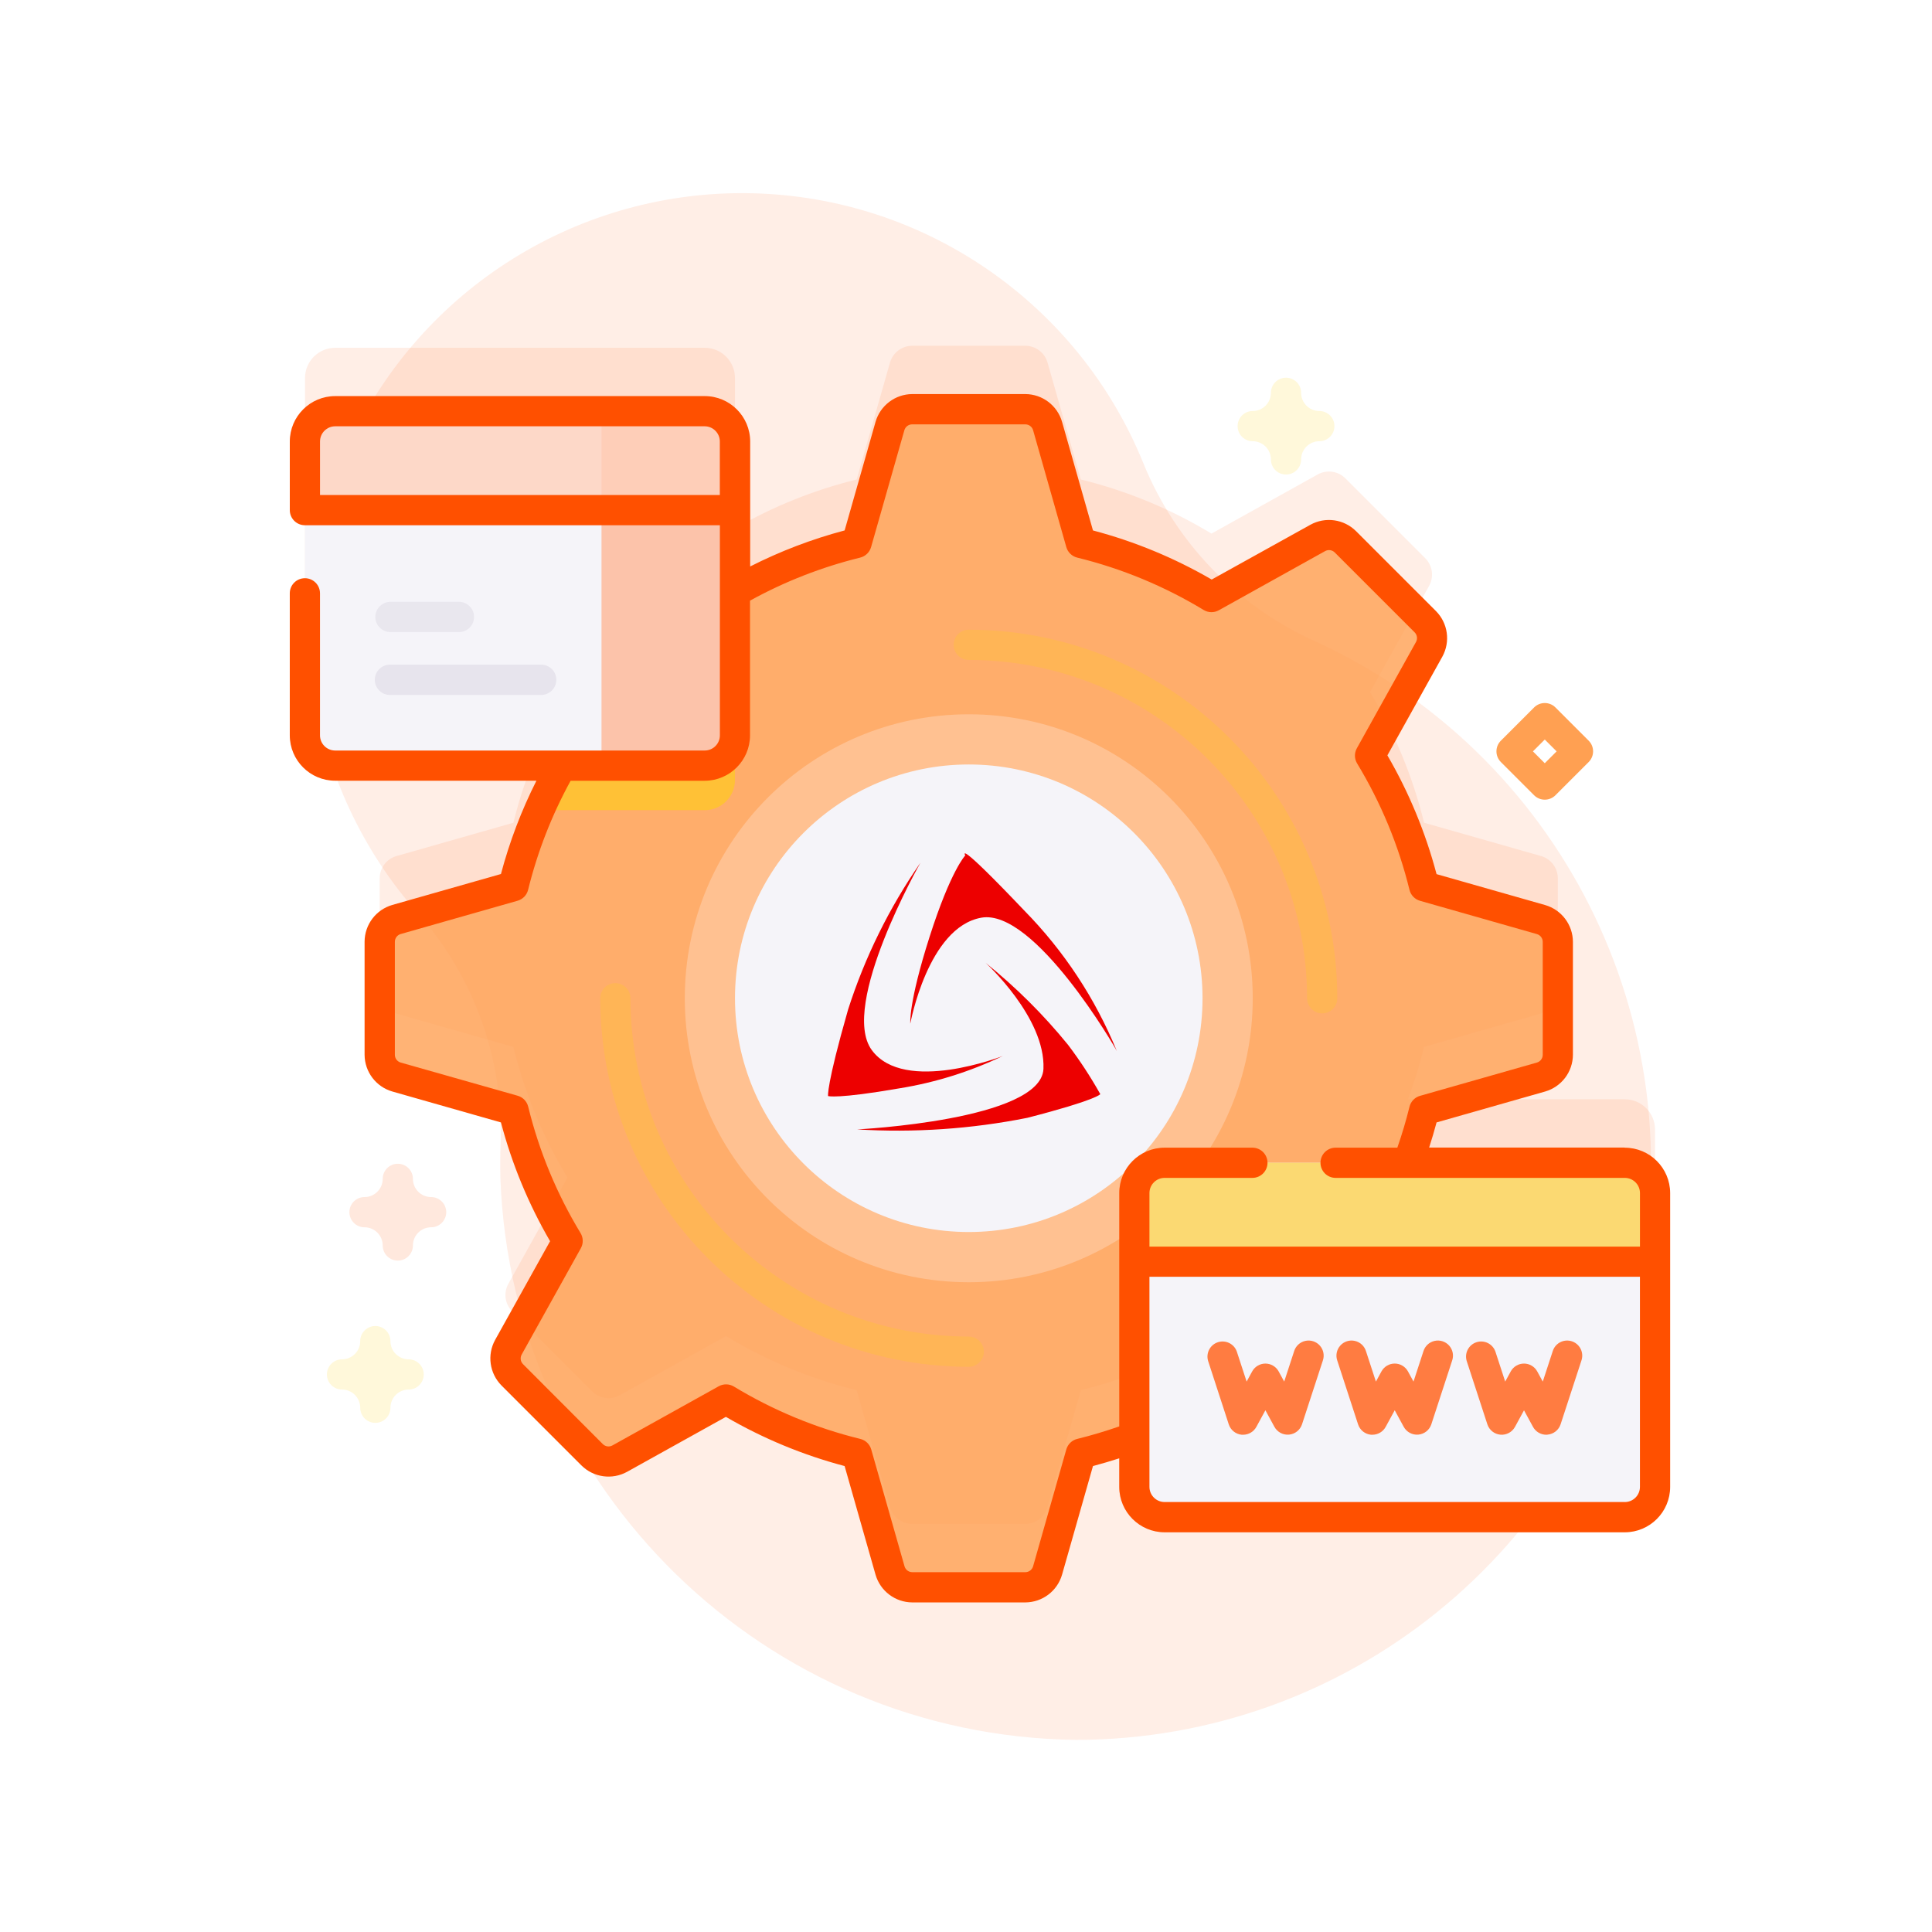
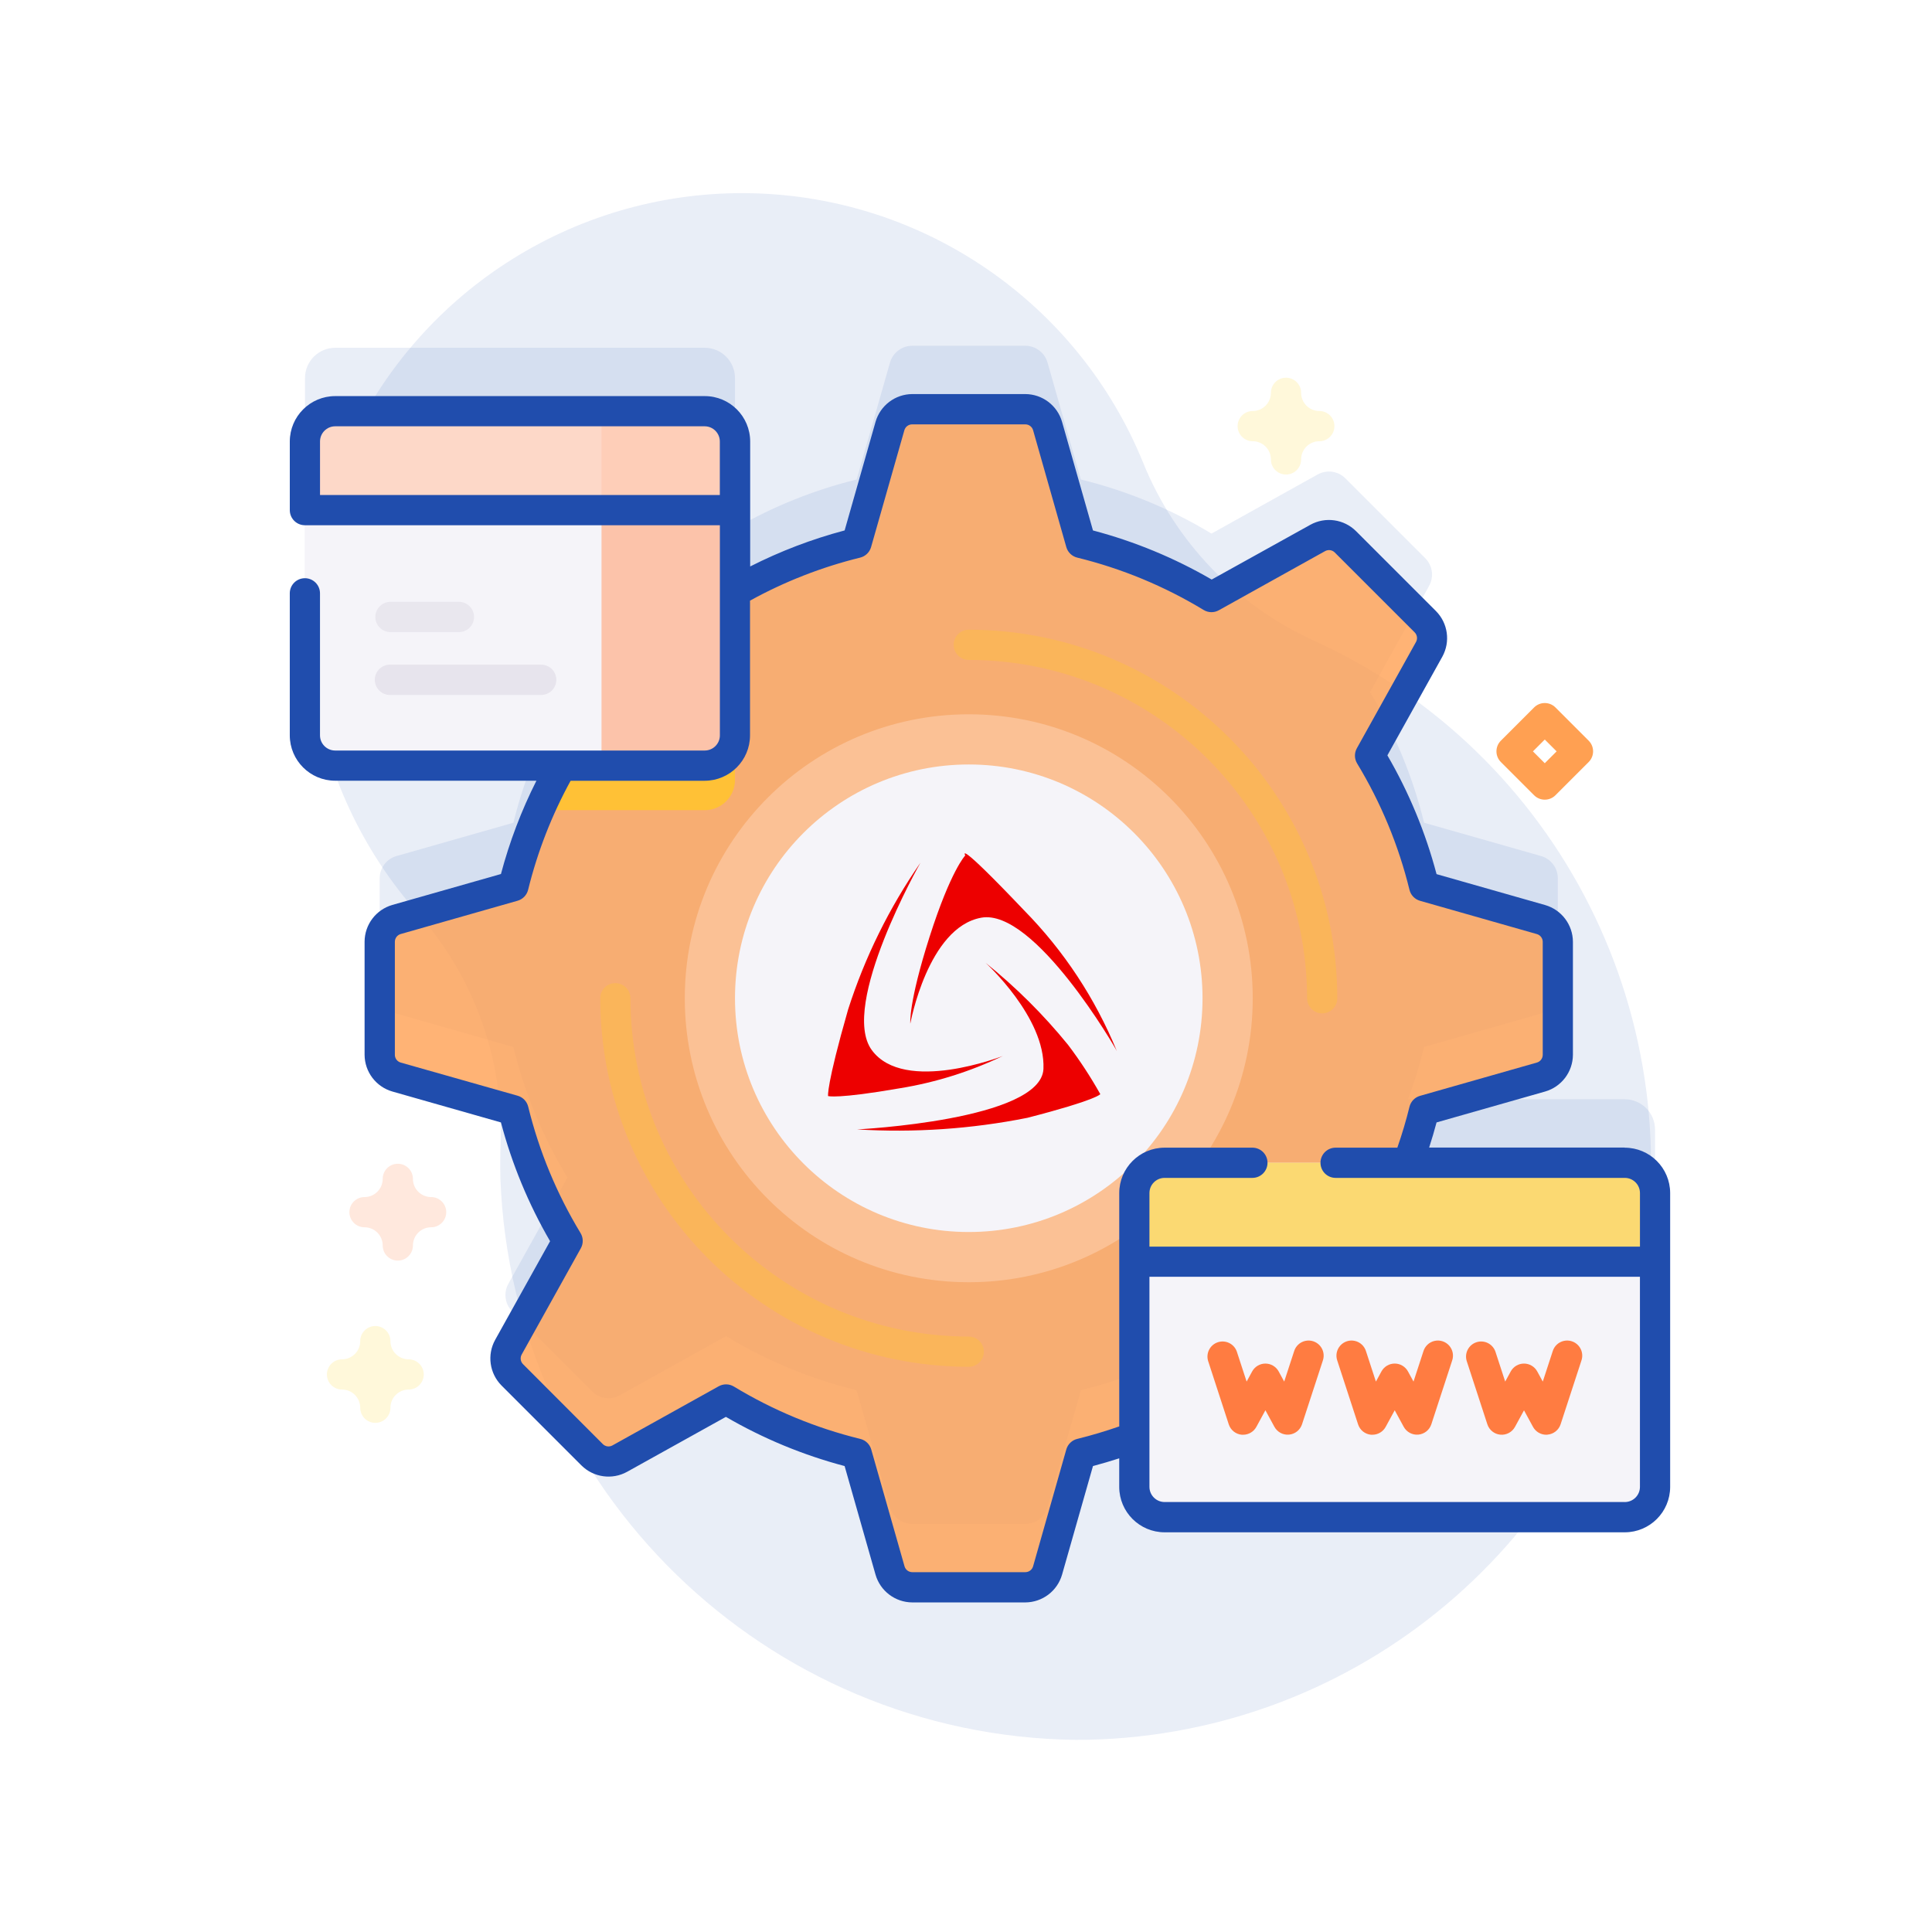
<svg xmlns="http://www.w3.org/2000/svg" version="1.1" id="saml-web-app-template-illustration" class="icon" width="100" height="100" viewBox="-15 -10 100 100">
  <g id="saml-web-app-illustration" transform="translate(-27.528 0)">
-     <path id="Path_36" class="path fill primary" d="M77.081,13.971A22.416,22.416,0,1,0,39.587,37.334a17.011,17.011,0,0,1,4.225,11.925q-.029.871-.008,1.754A30.189,30.189,0,0,0,73.592,80.056,29.783,29.783,0,0,0,85.9,23.16,17.2,17.2,0,0,1,77.081,13.971Z" transform="translate(-5.375 0)" fill="#ff5000" opacity="0.1" />
-     <path id="Path_37" class="path fill primary" d="M100.844,89.5H89.618a24.118,24.118,0,0,0,.838-2.712l6.052-1.724a1.2,1.2,0,0,0,.87-1.153V78.066a1.2,1.2,0,0,0-.87-1.153L90.456,75.19a24.123,24.123,0,0,0-2.8-6.761l3.061-5.5a1.2,1.2,0,0,0-.2-1.43l-4.136-4.136a1.2,1.2,0,0,0-1.43-.2l-5.5,3.061a24.123,24.123,0,0,0-6.761-2.8l-1.724-6.052a1.2,1.2,0,0,0-1.153-.87H63.965a1.2,1.2,0,0,0-1.153.87l-1.724,6.052a24.11,24.11,0,0,0-6.3,2.533V52.173a1.567,1.567,0,0,0-1.567-1.567H34.1a1.567,1.567,0,0,0-1.567,1.567v15.21A1.567,1.567,0,0,0,34.1,68.95H45.82a24.111,24.111,0,0,0-2.5,6.24l-6.052,1.724a1.2,1.2,0,0,0-.87,1.153v5.849a1.2,1.2,0,0,0,.87,1.153l6.052,1.724a24.124,24.124,0,0,0,2.8,6.761l-3.061,5.5a1.2,1.2,0,0,0,.2,1.43l4.136,4.136a1.2,1.2,0,0,0,1.43.2l5.5-3.061a24.124,24.124,0,0,0,6.761,2.8l1.724,6.052a1.2,1.2,0,0,0,1.153.87h5.849a1.2,1.2,0,0,0,1.153-.87l1.724-6.052a24.1,24.1,0,0,0,2.77-.861v2.584a1.567,1.567,0,0,0,1.567,1.567h23.817a1.567,1.567,0,0,0,1.567-1.567V91.071a1.567,1.567,0,0,0-1.567-1.567Z" transform="translate(-4.218 -42.605)" fill="#ff5000" opacity="0.1" />
+     <path id="Path_36" class="path fill primary" d="M77.081,13.971A22.416,22.416,0,1,0,39.587,37.334a17.011,17.011,0,0,1,4.225,11.925q-.029.871-.008,1.754A30.189,30.189,0,0,0,73.592,80.056,29.783,29.783,0,0,0,85.9,23.16,17.2,17.2,0,0,1,77.081,13.971Z" transform="translate(-5.375 0)" fill="#204dad" opacity="0.1" />
+     <path id="Path_37" class="path fill primary" d="M100.844,89.5H89.618a24.118,24.118,0,0,0,.838-2.712l6.052-1.724a1.2,1.2,0,0,0,.87-1.153V78.066a1.2,1.2,0,0,0-.87-1.153L90.456,75.19a24.123,24.123,0,0,0-2.8-6.761l3.061-5.5a1.2,1.2,0,0,0-.2-1.43l-4.136-4.136a1.2,1.2,0,0,0-1.43-.2l-5.5,3.061a24.123,24.123,0,0,0-6.761-2.8l-1.724-6.052a1.2,1.2,0,0,0-1.153-.87H63.965a1.2,1.2,0,0,0-1.153.87l-1.724,6.052a24.11,24.11,0,0,0-6.3,2.533V52.173a1.567,1.567,0,0,0-1.567-1.567H34.1a1.567,1.567,0,0,0-1.567,1.567v15.21A1.567,1.567,0,0,0,34.1,68.95H45.82a24.111,24.111,0,0,0-2.5,6.24l-6.052,1.724a1.2,1.2,0,0,0-.87,1.153v5.849a1.2,1.2,0,0,0,.87,1.153l6.052,1.724a24.124,24.124,0,0,0,2.8,6.761l-3.061,5.5a1.2,1.2,0,0,0,.2,1.43l4.136,4.136a1.2,1.2,0,0,0,1.43.2l5.5-3.061a24.124,24.124,0,0,0,6.761,2.8l1.724,6.052a1.2,1.2,0,0,0,1.153.87h5.849a1.2,1.2,0,0,0,1.153-.87l1.724-6.052a24.1,24.1,0,0,0,2.77-.861v2.584a1.567,1.567,0,0,0,1.567,1.567h23.817a1.567,1.567,0,0,0,1.567-1.567V91.071a1.567,1.567,0,0,0-1.567-1.567Z" transform="translate(-4.218 -42.605)" fill="#204dad" opacity="0.1" />
    <path id="Path_38" class="path fill primary" d="M118.267,104.915V99.066a1.2,1.2,0,0,0-.87-1.153l-6.053-1.724a24.123,24.123,0,0,0-2.8-6.761l3.061-5.5a1.2,1.2,0,0,0-.2-1.43l-4.136-4.136a1.2,1.2,0,0,0-1.43-.2l-5.5,3.061a24.123,24.123,0,0,0-6.761-2.8l-1.724-6.052A1.2,1.2,0,0,0,90.7,71.5H84.852a1.2,1.2,0,0,0-1.153.87l-1.724,6.052a24.123,24.123,0,0,0-6.761,2.8l-5.5-3.061a1.2,1.2,0,0,0-1.43.2L64.149,82.5a1.2,1.2,0,0,0-.2,1.43l3.061,5.5a24.123,24.123,0,0,0-2.8,6.761l-6.052,1.724a1.2,1.2,0,0,0-.87,1.153v5.849a1.2,1.2,0,0,0,.87,1.153l6.052,1.724a24.124,24.124,0,0,0,2.8,6.761l-3.061,5.5a1.2,1.2,0,0,0,.2,1.43l4.136,4.136a1.2,1.2,0,0,0,1.43.2l5.5-3.061a24.124,24.124,0,0,0,6.761,2.8L83.7,131.61a1.2,1.2,0,0,0,1.153.87H90.7a1.2,1.2,0,0,0,1.153-.87l1.724-6.052a24.123,24.123,0,0,0,6.761-2.8l5.5,3.061a1.2,1.2,0,0,0,1.43-.2l4.136-4.136a1.2,1.2,0,0,0,.2-1.43l-3.061-5.5a24.123,24.123,0,0,0,2.8-6.761l6.052-1.724a1.2,1.2,0,0,0,.87-1.153Z" transform="translate(-25.106 -60.321)" fill="#ffa052" opacity="0.8" />
    <path id="Path_39" class="path fill primary" d="M110.811,116.086v9.735a1.567,1.567,0,0,1-1.567,1.567h-8.567a24.282,24.282,0,0,1,1.468-2.825l-3.062-5.5a1.2,1.2,0,0,1,.2-1.431l4.136-4.136a1.2,1.2,0,0,1,1.431-.2l5.5,3.062c.152-.092.306-.183.461-.272Z" transform="translate(-60.24 -95.454)" fill="#ffc136" />
    <circle id="Ellipse_1" class="path fill primary" cx="14.698" cy="14.698" r="14.698" transform="translate(47.973 26.972)" fill="#ffd5b8" opacity="0.5" />
    <circle id="Ellipse_2" cx="12.1" cy="12.1" r="12.1" transform="translate(50.571 29.569)" fill="#f5f4f9" />
    <path id="Path_40" class="path fill primary" d="M149.363,281.357a19.1,19.1,0,0,1-19.076-19.076.782.782,0,0,1,1.564,0,17.532,17.532,0,0,0,17.512,17.512.782.782,0,1,1,0,1.564Z" transform="translate(-86.692 -220.612)" fill="#ffc136" opacity="0.4" />
    <path id="Path_41" class="path fill primary" d="M266.363,164.357a.782.782,0,0,1-.782-.782,17.532,17.532,0,0,0-17.512-17.512.782.782,0,1,1,0-1.564,19.1,19.1,0,0,1,19.076,19.076A.782.782,0,0,1,266.363,164.357Z" transform="translate(-185.398 -121.906)" fill="#ffc136" opacity="0.4" />
    <g id="Group_10" transform="translate(28.31 11.284)">
      <path id="Path_45" d="M53.221,90.513H34.1a1.567,1.567,0,0,1-1.567-1.567V73.735A1.567,1.567,0,0,1,34.1,72.168H53.221a1.567,1.567,0,0,1,1.567,1.567v15.21A1.567,1.567,0,0,1,53.221,90.513Z" transform="translate(-32.528 -72.168)" fill="#f5f4f9" />
    </g>
    <path id="Path_46" class="path fill primary" d="M136.054,72.168h-5.341V90.513h5.341a1.567,1.567,0,0,0,1.567-1.567V73.735A1.567,1.567,0,0,0,136.054,72.168Z" transform="translate(-87.051 -60.884)" fill="#ffae89" opacity="0.7" />
    <path id="Path_47" class="path fill primary" d="M54.789,77.288V73.735a1.567,1.567,0,0,0-1.567-1.567H34.1a1.567,1.567,0,0,0-1.567,1.567v3.553Z" transform="translate(-4.218 -60.884)" fill="#ffd1bc" opacity="0.8" />
    <path id="Path_48" class="path fill primary" d="M64.4,157.634H56.628a.784.784,0,1,1,0-1.567H64.4a.784.784,0,1,1,0,1.567Z" transform="translate(-23.889 -131.664)" fill="#ddd9e4" opacity="0.6" />
    <path id="Path_49" class="path fill primary" d="M60.17,136.83H56.628a.783.783,0,1,1,0-1.567H60.17a.783.783,0,1,1,0,1.567Z" transform="translate(-23.889 -114.113)" fill="#ddd9e4" opacity="0.5" />
    <path id="Path_50" d="M332.486,339.29H308.669a1.567,1.567,0,0,1-1.567-1.567v-15.21a1.567,1.567,0,0,1,1.567-1.567h23.817a1.567,1.567,0,0,1,1.567,1.567v15.21A1.567,1.567,0,0,1,332.486,339.29Z" transform="translate(-235.86 -270.762)" fill="#f5f4f9" />
    <path id="Path_51" class="path fill primary" d="M334.053,326.065v-3.553a1.567,1.567,0,0,0-1.567-1.567H308.669a1.567,1.567,0,0,0-1.567,1.567v3.553Z" transform="translate(-235.86 -270.762)" fill="#fdd250" opacity="0.8" />
-     <path id="Path_52" class="path fill primary" d="M96.626,105.5H86.5c.139-.43.269-.865.384-1.3l5.62-1.6a1.989,1.989,0,0,0,1.438-1.9V94.848a1.989,1.989,0,0,0-1.438-1.9l-5.62-1.6A24.878,24.878,0,0,0,84.339,85.2l2.843-5.106a1.988,1.988,0,0,0-.33-2.363l-4.136-4.136a1.988,1.988,0,0,0-2.364-.33L75.245,76.1A24.88,24.88,0,0,0,69.1,73.559l-1.6-5.62A1.988,1.988,0,0,0,65.6,66.5H59.746a1.989,1.989,0,0,0-1.9,1.438l-1.6,5.62a24.917,24.917,0,0,0-4.889,1.865v-6.47A2.352,2.352,0,0,0,49,66.605H29.877a2.352,2.352,0,0,0-2.349,2.349v3.553a.782.782,0,0,0,.782.782H49.789V84.164A.786.786,0,0,1,49,84.95H29.877a.786.786,0,0,1-.786-.786V76.813a.782.782,0,0,0-1.564,0v7.351a2.352,2.352,0,0,0,2.349,2.349H40.293a24.919,24.919,0,0,0-1.836,4.829l-5.62,1.6a1.988,1.988,0,0,0-1.438,1.9V100.7a1.989,1.989,0,0,0,1.438,1.9l5.62,1.6A24.883,24.883,0,0,0,41,110.347l-2.843,5.107a1.988,1.988,0,0,0,.33,2.363l4.136,4.136a1.988,1.988,0,0,0,2.364.33L50.1,119.44a24.881,24.881,0,0,0,6.145,2.546l1.6,5.62a1.989,1.989,0,0,0,1.9,1.438H65.6a1.989,1.989,0,0,0,1.9-1.438l1.6-5.62c.456-.121.91-.257,1.359-.4v1.48a2.352,2.352,0,0,0,2.349,2.349H96.626a2.352,2.352,0,0,0,2.349-2.349v-15.21a2.352,2.352,0,0,0-2.349-2.349ZM29.092,71.725V68.954a.786.786,0,0,1,.786-.786H49a.786.786,0,0,1,.786.786v2.771Zm39.194,48.855a.782.782,0,0,0-.566.545L66,127.178a.419.419,0,0,1-.4.3H59.747a.418.418,0,0,1-.4-.3l-1.724-6.052a.782.782,0,0,0-.566-.545,23.328,23.328,0,0,1-6.542-2.71.782.782,0,0,0-.786-.015l-5.5,3.061a.418.418,0,0,1-.5-.069L39.6,116.712a.418.418,0,0,1-.069-.5l3.061-5.5a.782.782,0,0,0-.015-.786,23.325,23.325,0,0,1-2.71-6.542.782.782,0,0,0-.545-.566L33.266,101.1a.418.418,0,0,1-.3-.4V94.849a.418.418,0,0,1,.3-.4l6.052-1.724a.782.782,0,0,0,.545-.566,23.359,23.359,0,0,1,2.2-5.644H49a2.352,2.352,0,0,0,2.349-2.349V77.192a23.35,23.35,0,0,1,5.7-2.227.782.782,0,0,0,.566-.545l1.724-6.052a.419.419,0,0,1,.4-.3H65.6a.418.418,0,0,1,.4.3L67.72,74.42a.782.782,0,0,0,.566.545,23.333,23.333,0,0,1,6.542,2.71.781.781,0,0,0,.786.015l5.5-3.061a.418.418,0,0,1,.5.069l4.136,4.136a.418.418,0,0,1,.069.5l-3.061,5.5a.782.782,0,0,0,.015.786,23.326,23.326,0,0,1,2.71,6.542.782.782,0,0,0,.545.566l6.052,1.724a.419.419,0,0,1,.3.4V100.7a.418.418,0,0,1-.3.4l-6.052,1.724a.781.781,0,0,0-.545.566c-.175.712-.387,1.422-.629,2.116H81.658a.782.782,0,1,0,0,1.564H96.626a.786.786,0,0,1,.786.786v2.771H72.023v-2.771a.786.786,0,0,1,.786-.786h4.543a.782.782,0,0,0,0-1.564H72.809a2.352,2.352,0,0,0-2.349,2.349v12.079C69.747,120.182,69.018,120.4,68.286,120.581Zm28.34,3.268H72.809a.786.786,0,0,1-.786-.786V112.187H97.411v10.876A.786.786,0,0,1,96.626,123.849Z" transform="translate(0 -56.103)" fill="#ff5000" />
+     <path id="Path_52" class="path fill primary" d="M96.626,105.5H86.5c.139-.43.269-.865.384-1.3l5.62-1.6a1.989,1.989,0,0,0,1.438-1.9V94.848a1.989,1.989,0,0,0-1.438-1.9l-5.62-1.6A24.878,24.878,0,0,0,84.339,85.2l2.843-5.106a1.988,1.988,0,0,0-.33-2.363l-4.136-4.136a1.988,1.988,0,0,0-2.364-.33L75.245,76.1A24.88,24.88,0,0,0,69.1,73.559l-1.6-5.62A1.988,1.988,0,0,0,65.6,66.5H59.746a1.989,1.989,0,0,0-1.9,1.438l-1.6,5.62a24.917,24.917,0,0,0-4.889,1.865v-6.47A2.352,2.352,0,0,0,49,66.605H29.877a2.352,2.352,0,0,0-2.349,2.349v3.553a.782.782,0,0,0,.782.782H49.789V84.164A.786.786,0,0,1,49,84.95H29.877a.786.786,0,0,1-.786-.786V76.813a.782.782,0,0,0-1.564,0v7.351a2.352,2.352,0,0,0,2.349,2.349H40.293a24.919,24.919,0,0,0-1.836,4.829l-5.62,1.6a1.988,1.988,0,0,0-1.438,1.9V100.7a1.989,1.989,0,0,0,1.438,1.9l5.62,1.6A24.883,24.883,0,0,0,41,110.347l-2.843,5.107a1.988,1.988,0,0,0,.33,2.363l4.136,4.136a1.988,1.988,0,0,0,2.364.33L50.1,119.44a24.881,24.881,0,0,0,6.145,2.546l1.6,5.62a1.989,1.989,0,0,0,1.9,1.438H65.6a1.989,1.989,0,0,0,1.9-1.438l1.6-5.62c.456-.121.91-.257,1.359-.4v1.48a2.352,2.352,0,0,0,2.349,2.349H96.626a2.352,2.352,0,0,0,2.349-2.349v-15.21a2.352,2.352,0,0,0-2.349-2.349ZM29.092,71.725V68.954a.786.786,0,0,1,.786-.786H49a.786.786,0,0,1,.786.786v2.771Zm39.194,48.855a.782.782,0,0,0-.566.545L66,127.178a.419.419,0,0,1-.4.3H59.747a.418.418,0,0,1-.4-.3l-1.724-6.052a.782.782,0,0,0-.566-.545,23.328,23.328,0,0,1-6.542-2.71.782.782,0,0,0-.786-.015l-5.5,3.061a.418.418,0,0,1-.5-.069L39.6,116.712a.418.418,0,0,1-.069-.5l3.061-5.5a.782.782,0,0,0-.015-.786,23.325,23.325,0,0,1-2.71-6.542.782.782,0,0,0-.545-.566L33.266,101.1a.418.418,0,0,1-.3-.4V94.849a.418.418,0,0,1,.3-.4l6.052-1.724a.782.782,0,0,0,.545-.566,23.359,23.359,0,0,1,2.2-5.644H49a2.352,2.352,0,0,0,2.349-2.349V77.192a23.35,23.35,0,0,1,5.7-2.227.782.782,0,0,0,.566-.545l1.724-6.052a.419.419,0,0,1,.4-.3H65.6a.418.418,0,0,1,.4.3L67.72,74.42a.782.782,0,0,0,.566.545,23.333,23.333,0,0,1,6.542,2.71.781.781,0,0,0,.786.015l5.5-3.061a.418.418,0,0,1,.5.069l4.136,4.136a.418.418,0,0,1,.069.5l-3.061,5.5a.782.782,0,0,0,.015.786,23.326,23.326,0,0,1,2.71,6.542.782.782,0,0,0,.545.566l6.052,1.724a.419.419,0,0,1,.3.4V100.7a.418.418,0,0,1-.3.4l-6.052,1.724a.781.781,0,0,0-.545.566c-.175.712-.387,1.422-.629,2.116H81.658a.782.782,0,1,0,0,1.564H96.626a.786.786,0,0,1,.786.786v2.771H72.023v-2.771a.786.786,0,0,1,.786-.786h4.543a.782.782,0,0,0,0-1.564H72.809a2.352,2.352,0,0,0-2.349,2.349v12.079C69.747,120.182,69.018,120.4,68.286,120.581Zm28.34,3.268H72.809a.786.786,0,0,1-.786-.786V112.187H97.411v10.876A.786.786,0,0,1,96.626,123.849Z" transform="translate(0 -56.103)" fill="#204dad" />
    <path id="Path_53" class="path fill primary" d="M333.107,384.827q-.036,0-.072,0a.782.782,0,0,1-.672-.536L331.291,381a.782.782,0,0,1,1.486-.485l.51,1.561.286-.525a.782.782,0,0,1,1.373,0l.286.525.51-1.561a.782.782,0,1,1,1.486.485l-1.073,3.285a.782.782,0,0,1-1.43.131l-.466-.856-.466.856A.782.782,0,0,1,333.107,384.827Z" transform="translate(-256.234 -320.565)" fill="#ff7c41" />
    <path id="Path_54" class="path fill primary" d="M375.909,384.827q-.036,0-.072,0a.782.782,0,0,1-.672-.536L374.092,381a.782.782,0,1,1,1.486-.485l.51,1.561.286-.525a.782.782,0,0,1,1.374,0l.286.525.51-1.561a.782.782,0,1,1,1.486.485l-1.073,3.285a.782.782,0,0,1-1.43.131l-.466-.856-.466.856A.782.782,0,0,1,375.909,384.827Z" transform="translate(-292.343 -320.565)" fill="#ff7c41" />
    <path id="Path_55" class="path fill primary" d="M421.015,384.827a.782.782,0,0,1-.686-.408l-.466-.856-.466.856a.782.782,0,0,1-1.43-.131L416.894,381a.782.782,0,0,1,1.486-.485l.51,1.561.286-.525a.782.782,0,0,1,1.373,0l.286.525.51-1.561a.782.782,0,1,1,1.486.485l-1.073,3.285a.782.782,0,0,1-.672.536C421.063,384.826,421.039,384.827,421.015,384.827Z" transform="translate(-328.453 -320.565)" fill="#ff7c41" />
    <path id="Path_56" class="path fill primary" d="M429.47,173.781a.78.78,0,0,1-.553-.229l-1.719-1.719a.782.782,0,0,1,0-1.106l1.719-1.719a.782.782,0,0,1,1.106,0l1.719,1.719a.782.782,0,0,1,0,1.106l-1.719,1.719A.78.78,0,0,1,429.47,173.781Zm-.613-2.5.613.613.613-.613-.613-.613Z" transform="translate(-336.985 -142.39)" fill="#ffa052" />
    <path id="Path_57" class="path fill primary" d="M343.792,66.091a.782.782,0,0,1-.782-.782.943.943,0,0,0-.942-.942.782.782,0,1,1,0-1.564.943.943,0,0,0,.942-.942.782.782,0,1,1,1.564,0,.943.943,0,0,0,.942.942.782.782,0,0,1,0,1.564.943.943,0,0,0-.942.942A.782.782,0,0,1,343.792,66.091Z" transform="translate(-264.7 -51.529)" fill="#ffe783" opacity="0.3" />
    <path id="Path_58" class="path fill primary" d="M49.769,326.306a.782.782,0,0,1-.782-.782.943.943,0,0,0-.942-.942.782.782,0,0,1,0-1.564.943.943,0,0,0,.942-.942.782.782,0,1,1,1.564,0,.943.943,0,0,0,.942.942.782.782,0,0,1,0,1.564.943.943,0,0,0-.942.942A.782.782,0,0,1,49.769,326.306Z" transform="translate(-16.65 -271.058)" fill="#ffb18d" opacity="0.3" />
    <path id="Path_59" class="path fill primary" d="M42.326,380.017a.782.782,0,0,1-.782-.782.943.943,0,0,0-.942-.942.782.782,0,0,1,0-1.564.943.943,0,0,0,.942-.942.782.782,0,1,1,1.564,0,.943.943,0,0,0,.942.942.782.782,0,0,1,0,1.564.943.943,0,0,0-.942.942A.782.782,0,0,1,42.326,380.017Z" transform="translate(-10.371 -316.37)" fill="#ffe783" opacity="0.3" />
    <g id="saml-logo" transform="translate(6 -13)">
      <path id="Path_60" d="M60.17,33.655a28.7,28.7,0,0,0-3.745,7.6c-1.135,3.961-1.036,4.476-1.036,4.476s.451.163,3.7-.4a19.6,19.6,0,0,0,5.347-1.675s-5.1,2-6.786-.306S60.17,33.655,60.17,33.655Z" transform="translate(-6 14)" fill="#ed0000" />
      <path id="Path_61" d="M62.49,33.277s-.748.768-1.85,4.221-.994,4.482-.994,4.482S60.553,37,63.316,36.5s7,6.828,7.02,6.905a22.583,22.583,0,0,0-4.8-7.284C61.922,32.321,62.49,33.277,62.49,33.277Z" transform="translate(-6 14)" fill="#ed0000" />
      <path id="Path_62" d="M63.538,38.832a28.648,28.648,0,0,1,4.27,4.246,22.318,22.318,0,0,1,1.671,2.554s-.14.29-3.774,1.226a34.328,34.328,0,0,1-8.814.6s9.537-.472,9.646-3.136S63.538,38.832,63.538,38.832Z" transform="translate(-6 14)" fill="#ed0000" />
    </g>
  </g>
</svg>
